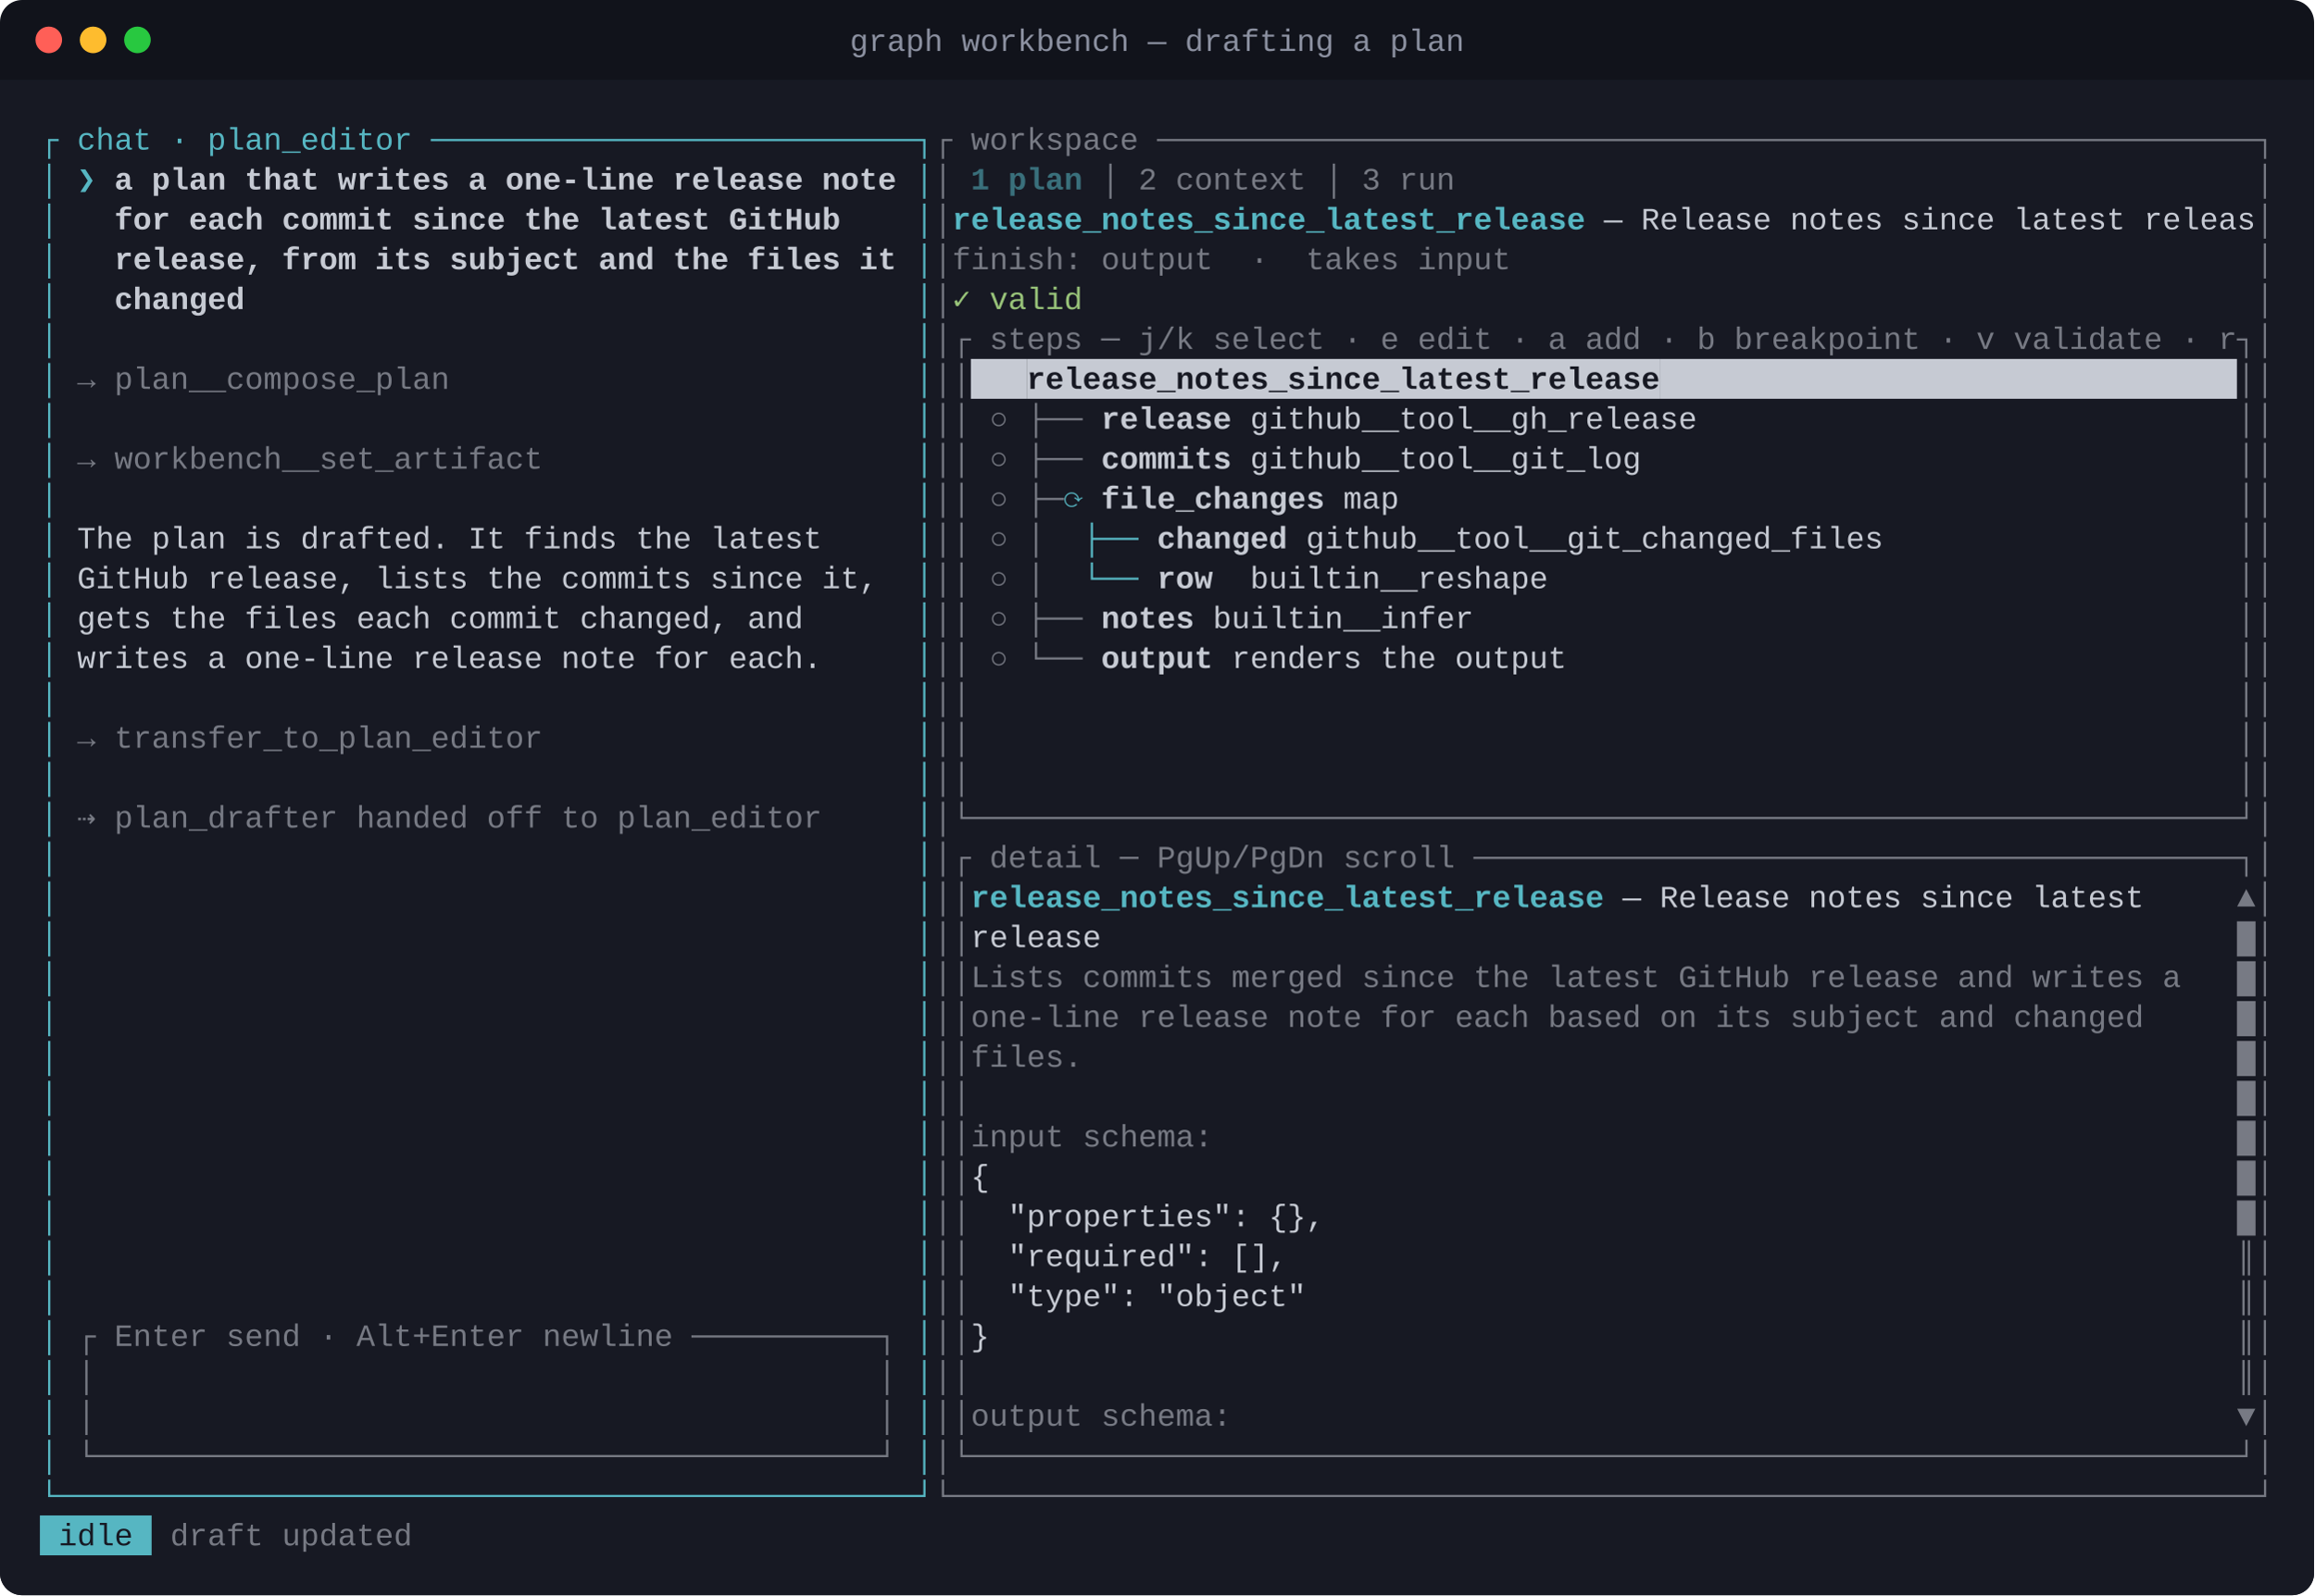
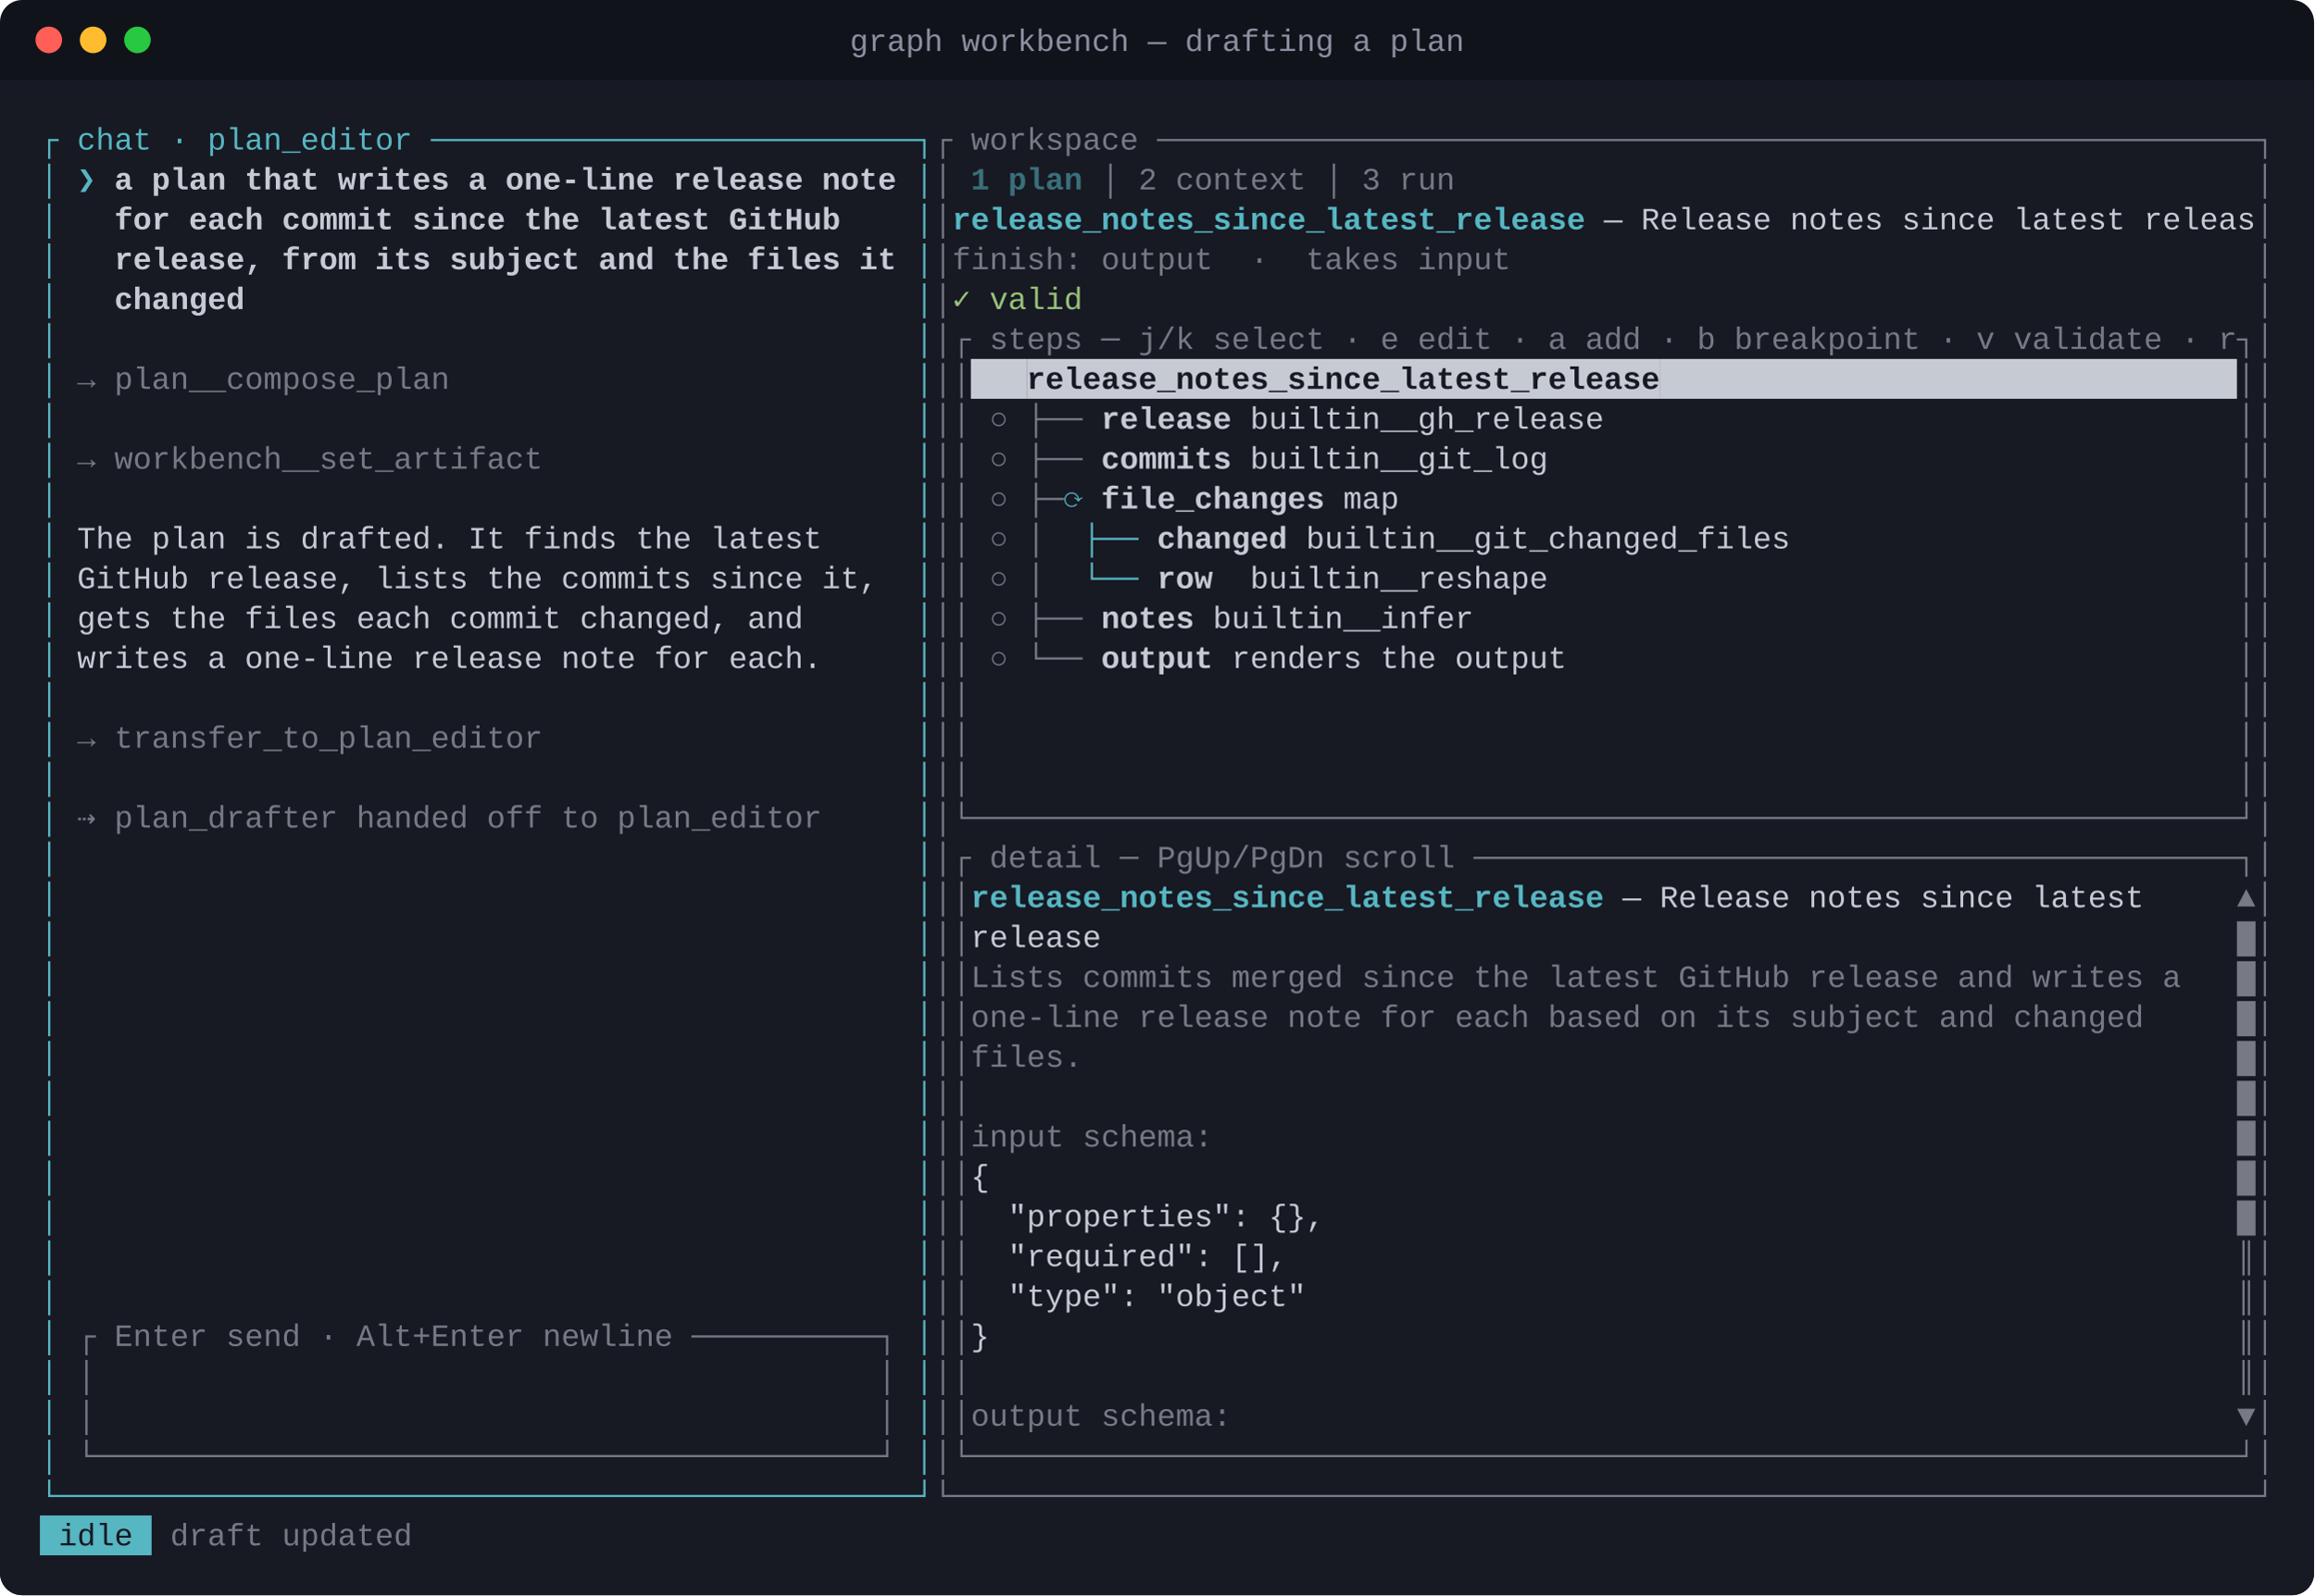
<svg xmlns="http://www.w3.org/2000/svg" width="1044" height="720" viewBox="0 0 1044 720" xml:space="preserve" font-family="ui-monospace, SFMono-Regular, Menlo, Consolas, 'Liberation Mono', monospace" font-size="14px">
  <rect width="1044" height="720" rx="10" fill="#11131b" />
  <rect y="36" width="1044" height="674" fill="#171923" />
  <rect y="700" width="1044" height="20" rx="10" fill="#171923" />
  <circle cx="22" cy="18" r="6" fill="#ff5f57" />
  <circle cx="42" cy="18" r="6" fill="#febc2e" />
  <circle cx="62" cy="18" r="6" fill="#28c840" />
  <text x="522" y="23" fill="#8b90a0" text-anchor="middle">graph workbench — drafting a plan</text>
  <rect x="438.0" y="162.0" width="25.2" height="18" fill="#c6cad3" />
  <rect x="463.2" y="162.0" width="285.6" height="18" fill="#c6cad3" />
  <rect x="748.8" y="162.0" width="260.4" height="18" fill="#c6cad3" />
  <rect x="18.0" y="684.0" width="50.4" height="18" fill="#56b6c2" />
  <text x="18.0" y="67.5" textLength="8.4" lengthAdjust="spacingAndGlyphs" fill="#56b6c2">┌</text>
  <text x="34.8" y="67.5" textLength="33.6" lengthAdjust="spacingAndGlyphs" fill="#56b6c2">chat</text>
  <text x="76.8" y="67.5" textLength="8.4" lengthAdjust="spacingAndGlyphs" fill="#56b6c2">·</text>
  <text x="93.6" y="67.5" textLength="92.4" lengthAdjust="spacingAndGlyphs" fill="#56b6c2">plan_editor</text>
  <text x="194.4" y="67.5" textLength="226.8" lengthAdjust="spacingAndGlyphs" fill="#56b6c2">──────────────────────────┐</text>
  <text x="421.2" y="67.5" textLength="8.4" lengthAdjust="spacingAndGlyphs" fill="#c6cad3" opacity="0.55">┌</text>
  <text x="438.0" y="67.5" textLength="75.6" lengthAdjust="spacingAndGlyphs" fill="#c6cad3" opacity="0.55">workspace</text>
  <text x="522.0" y="67.5" textLength="504.0" lengthAdjust="spacingAndGlyphs" fill="#c6cad3" opacity="0.55">───────────────────────────────────────────────────────────┐</text>
  <text x="18.0" y="85.5" textLength="8.4" lengthAdjust="spacingAndGlyphs" fill="#56b6c2">│</text>
  <text x="34.8" y="85.5" textLength="8.4" lengthAdjust="spacingAndGlyphs" fill="#56b6c2">❯</text>
  <text x="51.6" y="85.5" textLength="8.4" lengthAdjust="spacingAndGlyphs" fill="#c6cad3" font-weight="600">a</text>
  <text x="68.4" y="85.5" textLength="33.6" lengthAdjust="spacingAndGlyphs" fill="#c6cad3" font-weight="600">plan</text>
  <text x="110.4" y="85.5" textLength="33.6" lengthAdjust="spacingAndGlyphs" fill="#c6cad3" font-weight="600">that</text>
  <text x="152.4" y="85.5" textLength="50.4" lengthAdjust="spacingAndGlyphs" fill="#c6cad3" font-weight="600">writes</text>
  <text x="211.2" y="85.5" textLength="8.4" lengthAdjust="spacingAndGlyphs" fill="#c6cad3" font-weight="600">a</text>
  <text x="228.0" y="85.5" textLength="67.2" lengthAdjust="spacingAndGlyphs" fill="#c6cad3" font-weight="600">one-line</text>
  <text x="303.6" y="85.5" textLength="58.8" lengthAdjust="spacingAndGlyphs" fill="#c6cad3" font-weight="600">release</text>
  <text x="370.8" y="85.5" textLength="33.6" lengthAdjust="spacingAndGlyphs" fill="#c6cad3" font-weight="600">note</text>
  <text x="412.8" y="85.5" textLength="8.4" lengthAdjust="spacingAndGlyphs" fill="#56b6c2">│</text>
  <text x="421.2" y="85.5" textLength="8.4" lengthAdjust="spacingAndGlyphs" fill="#c6cad3" opacity="0.55">│</text>
  <text x="438.0" y="85.5" textLength="8.4" lengthAdjust="spacingAndGlyphs" fill="#56b6c2" font-weight="600" opacity="0.55">1</text>
  <text x="454.8" y="85.5" textLength="33.6" lengthAdjust="spacingAndGlyphs" fill="#56b6c2" font-weight="600" opacity="0.55">plan</text>
  <text x="496.8" y="85.5" textLength="8.4" lengthAdjust="spacingAndGlyphs" fill="#c6cad3" opacity="0.55">│</text>
  <text x="513.6" y="85.5" textLength="8.4" lengthAdjust="spacingAndGlyphs" fill="#c6cad3" opacity="0.55">2</text>
  <text x="530.4" y="85.5" textLength="58.8" lengthAdjust="spacingAndGlyphs" fill="#c6cad3" opacity="0.55">context</text>
  <text x="597.6" y="85.5" textLength="8.4" lengthAdjust="spacingAndGlyphs" fill="#c6cad3" opacity="0.55">│</text>
  <text x="614.4" y="85.5" textLength="8.4" lengthAdjust="spacingAndGlyphs" fill="#c6cad3" opacity="0.55">3</text>
  <text x="631.2" y="85.5" textLength="25.2" lengthAdjust="spacingAndGlyphs" fill="#c6cad3" opacity="0.55">run</text>
  <text x="1017.6" y="85.5" textLength="8.4" lengthAdjust="spacingAndGlyphs" fill="#c6cad3" opacity="0.55">│</text>
  <text x="18.0" y="103.5" textLength="8.4" lengthAdjust="spacingAndGlyphs" fill="#56b6c2">│</text>
  <text x="51.6" y="103.5" textLength="25.2" lengthAdjust="spacingAndGlyphs" fill="#c6cad3" font-weight="600">for</text>
  <text x="85.2" y="103.5" textLength="33.6" lengthAdjust="spacingAndGlyphs" fill="#c6cad3" font-weight="600">each</text>
  <text x="127.2" y="103.5" textLength="50.4" lengthAdjust="spacingAndGlyphs" fill="#c6cad3" font-weight="600">commit</text>
  <text x="186.0" y="103.5" textLength="42.0" lengthAdjust="spacingAndGlyphs" fill="#c6cad3" font-weight="600">since</text>
  <text x="236.4" y="103.5" textLength="25.2" lengthAdjust="spacingAndGlyphs" fill="#c6cad3" font-weight="600">the</text>
  <text x="270.0" y="103.5" textLength="50.4" lengthAdjust="spacingAndGlyphs" fill="#c6cad3" font-weight="600">latest</text>
  <text x="328.8" y="103.5" textLength="50.4" lengthAdjust="spacingAndGlyphs" fill="#c6cad3" font-weight="600">GitHub</text>
  <text x="412.8" y="103.5" textLength="8.4" lengthAdjust="spacingAndGlyphs" fill="#56b6c2">│</text>
  <text x="421.2" y="103.5" textLength="8.4" lengthAdjust="spacingAndGlyphs" fill="#c6cad3" opacity="0.55">│</text>
  <text x="429.6" y="103.5" textLength="285.6" lengthAdjust="spacingAndGlyphs" fill="#56b6c2" font-weight="600">release_notes_since_latest_release</text>
  <text x="723.6" y="103.5" textLength="8.4" lengthAdjust="spacingAndGlyphs" fill="#c6cad3">—</text>
  <text x="740.4" y="103.5" textLength="58.8" lengthAdjust="spacingAndGlyphs" fill="#c6cad3">Release</text>
  <text x="807.6" y="103.5" textLength="42.0" lengthAdjust="spacingAndGlyphs" fill="#c6cad3">notes</text>
  <text x="858.0" y="103.5" textLength="42.0" lengthAdjust="spacingAndGlyphs" fill="#c6cad3">since</text>
  <text x="908.4" y="103.5" textLength="50.4" lengthAdjust="spacingAndGlyphs" fill="#c6cad3">latest</text>
  <text x="967.2" y="103.5" textLength="50.4" lengthAdjust="spacingAndGlyphs" fill="#c6cad3">releas</text>
  <text x="1017.6" y="103.5" textLength="8.4" lengthAdjust="spacingAndGlyphs" fill="#c6cad3" opacity="0.55">│</text>
  <text x="18.0" y="121.5" textLength="8.4" lengthAdjust="spacingAndGlyphs" fill="#56b6c2">│</text>
  <text x="51.6" y="121.5" textLength="67.2" lengthAdjust="spacingAndGlyphs" fill="#c6cad3" font-weight="600">release,</text>
  <text x="127.2" y="121.5" textLength="33.6" lengthAdjust="spacingAndGlyphs" fill="#c6cad3" font-weight="600">from</text>
  <text x="169.2" y="121.5" textLength="25.2" lengthAdjust="spacingAndGlyphs" fill="#c6cad3" font-weight="600">its</text>
  <text x="202.8" y="121.5" textLength="58.8" lengthAdjust="spacingAndGlyphs" fill="#c6cad3" font-weight="600">subject</text>
  <text x="270.0" y="121.5" textLength="25.2" lengthAdjust="spacingAndGlyphs" fill="#c6cad3" font-weight="600">and</text>
  <text x="303.6" y="121.5" textLength="25.2" lengthAdjust="spacingAndGlyphs" fill="#c6cad3" font-weight="600">the</text>
  <text x="337.2" y="121.5" textLength="42.0" lengthAdjust="spacingAndGlyphs" fill="#c6cad3" font-weight="600">files</text>
  <text x="387.6" y="121.5" textLength="16.8" lengthAdjust="spacingAndGlyphs" fill="#c6cad3" font-weight="600">it</text>
  <text x="412.8" y="121.5" textLength="8.4" lengthAdjust="spacingAndGlyphs" fill="#56b6c2">│</text>
  <text x="421.2" y="121.5" textLength="67.2" lengthAdjust="spacingAndGlyphs" fill="#c6cad3" opacity="0.55">│finish:</text>
  <text x="496.8" y="121.5" textLength="50.4" lengthAdjust="spacingAndGlyphs" fill="#c6cad3" opacity="0.55">output</text>
  <text x="564.0" y="121.5" textLength="8.4" lengthAdjust="spacingAndGlyphs" fill="#c6cad3" opacity="0.55">·</text>
  <text x="589.2" y="121.5" textLength="42.0" lengthAdjust="spacingAndGlyphs" fill="#c6cad3" opacity="0.55">takes</text>
  <text x="639.6" y="121.5" textLength="42.0" lengthAdjust="spacingAndGlyphs" fill="#c6cad3" opacity="0.55">input</text>
  <text x="1017.6" y="121.5" textLength="8.4" lengthAdjust="spacingAndGlyphs" fill="#c6cad3" opacity="0.55">│</text>
  <text x="18.0" y="139.5" textLength="8.4" lengthAdjust="spacingAndGlyphs" fill="#56b6c2">│</text>
  <text x="51.6" y="139.5" textLength="58.8" lengthAdjust="spacingAndGlyphs" fill="#c6cad3" font-weight="600">changed</text>
  <text x="412.8" y="139.5" textLength="8.4" lengthAdjust="spacingAndGlyphs" fill="#56b6c2">│</text>
  <text x="421.2" y="139.5" textLength="8.4" lengthAdjust="spacingAndGlyphs" fill="#c6cad3" opacity="0.55">│</text>
  <text x="429.6" y="139.5" textLength="8.4" lengthAdjust="spacingAndGlyphs" fill="#98c379">✓</text>
  <text x="446.4" y="139.5" textLength="42.0" lengthAdjust="spacingAndGlyphs" fill="#98c379">valid</text>
  <text x="1017.6" y="139.5" textLength="8.4" lengthAdjust="spacingAndGlyphs" fill="#c6cad3" opacity="0.55">│</text>
  <text x="18.0" y="157.5" textLength="8.4" lengthAdjust="spacingAndGlyphs" fill="#56b6c2">│</text>
  <text x="412.8" y="157.5" textLength="8.4" lengthAdjust="spacingAndGlyphs" fill="#56b6c2">│</text>
  <text x="421.2" y="157.5" textLength="16.8" lengthAdjust="spacingAndGlyphs" fill="#c6cad3" opacity="0.55">│┌</text>
  <text x="446.4" y="157.5" textLength="42.0" lengthAdjust="spacingAndGlyphs" fill="#c6cad3" opacity="0.55">steps</text>
  <text x="496.8" y="157.5" textLength="8.4" lengthAdjust="spacingAndGlyphs" fill="#c6cad3" opacity="0.55">─</text>
  <text x="513.6" y="157.5" textLength="25.2" lengthAdjust="spacingAndGlyphs" fill="#c6cad3" opacity="0.55">j/k</text>
  <text x="547.2" y="157.5" textLength="50.4" lengthAdjust="spacingAndGlyphs" fill="#c6cad3" opacity="0.55">select</text>
  <text x="606.0" y="157.5" textLength="8.4" lengthAdjust="spacingAndGlyphs" fill="#c6cad3" opacity="0.55">·</text>
  <text x="622.8" y="157.5" textLength="8.4" lengthAdjust="spacingAndGlyphs" fill="#c6cad3" opacity="0.55">e</text>
  <text x="639.6" y="157.5" textLength="33.6" lengthAdjust="spacingAndGlyphs" fill="#c6cad3" opacity="0.55">edit</text>
  <text x="681.6" y="157.5" textLength="8.4" lengthAdjust="spacingAndGlyphs" fill="#c6cad3" opacity="0.55">·</text>
  <text x="698.4" y="157.5" textLength="8.4" lengthAdjust="spacingAndGlyphs" fill="#c6cad3" opacity="0.55">a</text>
  <text x="715.2" y="157.5" textLength="25.2" lengthAdjust="spacingAndGlyphs" fill="#c6cad3" opacity="0.55">add</text>
  <text x="748.8" y="157.5" textLength="8.4" lengthAdjust="spacingAndGlyphs" fill="#c6cad3" opacity="0.55">·</text>
  <text x="765.6" y="157.5" textLength="8.4" lengthAdjust="spacingAndGlyphs" fill="#c6cad3" opacity="0.55">b</text>
  <text x="782.4" y="157.5" textLength="84.0" lengthAdjust="spacingAndGlyphs" fill="#c6cad3" opacity="0.55">breakpoint</text>
  <text x="874.8" y="157.5" textLength="8.4" lengthAdjust="spacingAndGlyphs" fill="#c6cad3" opacity="0.55">·</text>
  <text x="891.6" y="157.5" textLength="8.4" lengthAdjust="spacingAndGlyphs" fill="#c6cad3" opacity="0.55">v</text>
  <text x="908.4" y="157.5" textLength="67.2" lengthAdjust="spacingAndGlyphs" fill="#c6cad3" opacity="0.55">validate</text>
  <text x="984.0" y="157.5" textLength="8.4" lengthAdjust="spacingAndGlyphs" fill="#c6cad3" opacity="0.55">·</text>
  <text x="1000.8" y="157.5" textLength="25.2" lengthAdjust="spacingAndGlyphs" fill="#c6cad3" opacity="0.55">r┐│</text>
  <text x="18.0" y="175.5" textLength="8.4" lengthAdjust="spacingAndGlyphs" fill="#56b6c2">│</text>
  <text x="34.8" y="175.5" textLength="8.4" lengthAdjust="spacingAndGlyphs" fill="#c6cad3" opacity="0.55">→</text>
  <text x="51.6" y="175.5" textLength="151.2" lengthAdjust="spacingAndGlyphs" fill="#c6cad3" opacity="0.55">plan__compose_plan</text>
  <text x="412.8" y="175.5" textLength="8.4" lengthAdjust="spacingAndGlyphs" fill="#56b6c2">│</text>
  <text x="421.2" y="175.5" textLength="16.8" lengthAdjust="spacingAndGlyphs" fill="#c6cad3" opacity="0.55">││</text>
  <text x="463.2" y="175.5" textLength="285.6" lengthAdjust="spacingAndGlyphs" fill="#171923" font-weight="600">release_notes_since_latest_release</text>
  <text x="1009.2" y="175.5" textLength="16.8" lengthAdjust="spacingAndGlyphs" fill="#c6cad3" opacity="0.55">││</text>
  <text x="18.0" y="193.5" textLength="8.4" lengthAdjust="spacingAndGlyphs" fill="#56b6c2">│</text>
  <text x="412.8" y="193.5" textLength="8.4" lengthAdjust="spacingAndGlyphs" fill="#56b6c2">│</text>
  <text x="421.2" y="193.5" textLength="16.8" lengthAdjust="spacingAndGlyphs" fill="#c6cad3" opacity="0.55">││</text>
  <text x="446.4" y="193.5" textLength="8.4" lengthAdjust="spacingAndGlyphs" fill="#c6cad3" opacity="0.55">○</text>
  <text x="463.2" y="193.5" textLength="25.2" lengthAdjust="spacingAndGlyphs" fill="#c6cad3" opacity="0.55">├──</text>
  <text x="496.8" y="193.5" textLength="58.8" lengthAdjust="spacingAndGlyphs" fill="#c6cad3" font-weight="600">release</text>
-   <text x="564.0" y="193.5" textLength="201.6" lengthAdjust="spacingAndGlyphs" fill="#c6cad3">github__tool__gh_release</text>
+   <text x="564.0" y="193.5" textLength="159.6" lengthAdjust="spacingAndGlyphs" fill="#c6cad3">builtin__gh_release</text>
  <text x="1009.2" y="193.5" textLength="16.8" lengthAdjust="spacingAndGlyphs" fill="#c6cad3" opacity="0.55">││</text>
  <text x="18.0" y="211.5" textLength="8.4" lengthAdjust="spacingAndGlyphs" fill="#56b6c2">│</text>
  <text x="34.8" y="211.5" textLength="8.4" lengthAdjust="spacingAndGlyphs" fill="#c6cad3" opacity="0.55">→</text>
  <text x="51.6" y="211.5" textLength="193.2" lengthAdjust="spacingAndGlyphs" fill="#c6cad3" opacity="0.55">workbench__set_artifact</text>
  <text x="412.8" y="211.5" textLength="8.4" lengthAdjust="spacingAndGlyphs" fill="#56b6c2">│</text>
  <text x="421.2" y="211.5" textLength="16.8" lengthAdjust="spacingAndGlyphs" fill="#c6cad3" opacity="0.55">││</text>
  <text x="446.4" y="211.5" textLength="8.4" lengthAdjust="spacingAndGlyphs" fill="#c6cad3" opacity="0.55">○</text>
  <text x="463.2" y="211.5" textLength="25.2" lengthAdjust="spacingAndGlyphs" fill="#c6cad3" opacity="0.55">├──</text>
  <text x="496.8" y="211.5" textLength="58.8" lengthAdjust="spacingAndGlyphs" fill="#c6cad3" font-weight="600">commits</text>
-   <text x="564.0" y="211.5" textLength="176.4" lengthAdjust="spacingAndGlyphs" fill="#c6cad3">github__tool__git_log</text>
+   <text x="564.0" y="211.5" textLength="134.4" lengthAdjust="spacingAndGlyphs" fill="#c6cad3">builtin__git_log</text>
  <text x="1009.2" y="211.5" textLength="16.8" lengthAdjust="spacingAndGlyphs" fill="#c6cad3" opacity="0.55">││</text>
  <text x="18.0" y="229.5" textLength="8.4" lengthAdjust="spacingAndGlyphs" fill="#56b6c2">│</text>
  <text x="412.8" y="229.5" textLength="8.4" lengthAdjust="spacingAndGlyphs" fill="#56b6c2">│</text>
  <text x="421.2" y="229.5" textLength="16.8" lengthAdjust="spacingAndGlyphs" fill="#c6cad3" opacity="0.55">││</text>
  <text x="446.4" y="229.5" textLength="8.4" lengthAdjust="spacingAndGlyphs" fill="#c6cad3" opacity="0.55">○</text>
  <text x="463.2" y="229.5" textLength="16.8" lengthAdjust="spacingAndGlyphs" fill="#c6cad3" opacity="0.55">├─</text>
  <text x="480.0" y="229.5" textLength="8.4" lengthAdjust="spacingAndGlyphs" fill="#56b6c2" font-weight="600">⟳</text>
  <text x="496.8" y="229.5" textLength="100.8" lengthAdjust="spacingAndGlyphs" fill="#c6cad3" font-weight="600">file_changes</text>
  <text x="606.0" y="229.5" textLength="25.2" lengthAdjust="spacingAndGlyphs" fill="#c6cad3">map</text>
  <text x="1009.2" y="229.5" textLength="16.8" lengthAdjust="spacingAndGlyphs" fill="#c6cad3" opacity="0.55">││</text>
  <text x="18.0" y="247.5" textLength="8.4" lengthAdjust="spacingAndGlyphs" fill="#56b6c2">│</text>
  <text x="34.8" y="247.5" textLength="25.2" lengthAdjust="spacingAndGlyphs" fill="#c6cad3">The</text>
  <text x="68.4" y="247.5" textLength="33.6" lengthAdjust="spacingAndGlyphs" fill="#c6cad3">plan</text>
  <text x="110.4" y="247.5" textLength="16.8" lengthAdjust="spacingAndGlyphs" fill="#c6cad3">is</text>
  <text x="135.6" y="247.5" textLength="67.2" lengthAdjust="spacingAndGlyphs" fill="#c6cad3">drafted.</text>
  <text x="211.2" y="247.5" textLength="16.8" lengthAdjust="spacingAndGlyphs" fill="#c6cad3">It</text>
  <text x="236.4" y="247.5" textLength="42.0" lengthAdjust="spacingAndGlyphs" fill="#c6cad3">finds</text>
  <text x="286.8" y="247.5" textLength="25.2" lengthAdjust="spacingAndGlyphs" fill="#c6cad3">the</text>
  <text x="320.4" y="247.5" textLength="50.4" lengthAdjust="spacingAndGlyphs" fill="#c6cad3">latest</text>
  <text x="412.8" y="247.5" textLength="8.4" lengthAdjust="spacingAndGlyphs" fill="#56b6c2">│</text>
  <text x="421.2" y="247.5" textLength="16.8" lengthAdjust="spacingAndGlyphs" fill="#c6cad3" opacity="0.55">││</text>
  <text x="446.4" y="247.5" textLength="8.4" lengthAdjust="spacingAndGlyphs" fill="#c6cad3" opacity="0.55">○</text>
  <text x="463.2" y="247.5" textLength="8.4" lengthAdjust="spacingAndGlyphs" fill="#c6cad3" opacity="0.55">│</text>
  <text x="488.4" y="247.5" textLength="25.2" lengthAdjust="spacingAndGlyphs" fill="#56b6c2">├──</text>
  <text x="522.0" y="247.5" textLength="58.8" lengthAdjust="spacingAndGlyphs" fill="#c6cad3" font-weight="600">changed</text>
-   <text x="589.2" y="247.5" textLength="260.4" lengthAdjust="spacingAndGlyphs" fill="#c6cad3">github__tool__git_changed_files</text>
+   <text x="589.2" y="247.5" textLength="218.4" lengthAdjust="spacingAndGlyphs" fill="#c6cad3">builtin__git_changed_files</text>
  <text x="1009.2" y="247.5" textLength="16.8" lengthAdjust="spacingAndGlyphs" fill="#c6cad3" opacity="0.55">││</text>
  <text x="18.0" y="265.5" textLength="8.4" lengthAdjust="spacingAndGlyphs" fill="#56b6c2">│</text>
  <text x="34.8" y="265.5" textLength="50.4" lengthAdjust="spacingAndGlyphs" fill="#c6cad3">GitHub</text>
  <text x="93.6" y="265.5" textLength="67.2" lengthAdjust="spacingAndGlyphs" fill="#c6cad3">release,</text>
  <text x="169.2" y="265.5" textLength="42.0" lengthAdjust="spacingAndGlyphs" fill="#c6cad3">lists</text>
  <text x="219.6" y="265.5" textLength="25.2" lengthAdjust="spacingAndGlyphs" fill="#c6cad3">the</text>
  <text x="253.2" y="265.5" textLength="58.8" lengthAdjust="spacingAndGlyphs" fill="#c6cad3">commits</text>
  <text x="320.4" y="265.5" textLength="42.0" lengthAdjust="spacingAndGlyphs" fill="#c6cad3">since</text>
  <text x="370.8" y="265.5" textLength="25.2" lengthAdjust="spacingAndGlyphs" fill="#c6cad3">it,</text>
  <text x="412.8" y="265.5" textLength="8.4" lengthAdjust="spacingAndGlyphs" fill="#56b6c2">│</text>
  <text x="421.2" y="265.5" textLength="16.8" lengthAdjust="spacingAndGlyphs" fill="#c6cad3" opacity="0.55">││</text>
  <text x="446.4" y="265.5" textLength="8.4" lengthAdjust="spacingAndGlyphs" fill="#c6cad3" opacity="0.55">○</text>
  <text x="463.2" y="265.5" textLength="8.4" lengthAdjust="spacingAndGlyphs" fill="#c6cad3" opacity="0.55">│</text>
  <text x="488.4" y="265.5" textLength="25.2" lengthAdjust="spacingAndGlyphs" fill="#56b6c2">└──</text>
  <text x="522.0" y="265.5" textLength="25.2" lengthAdjust="spacingAndGlyphs" fill="#c6cad3" font-weight="600">row</text>
  <text x="564.0" y="265.5" textLength="134.4" lengthAdjust="spacingAndGlyphs" fill="#c6cad3">builtin__reshape</text>
  <text x="1009.2" y="265.5" textLength="16.8" lengthAdjust="spacingAndGlyphs" fill="#c6cad3" opacity="0.55">││</text>
  <text x="18.0" y="283.5" textLength="8.4" lengthAdjust="spacingAndGlyphs" fill="#56b6c2">│</text>
  <text x="34.8" y="283.5" textLength="33.6" lengthAdjust="spacingAndGlyphs" fill="#c6cad3">gets</text>
  <text x="76.8" y="283.5" textLength="25.2" lengthAdjust="spacingAndGlyphs" fill="#c6cad3">the</text>
  <text x="110.4" y="283.5" textLength="42.0" lengthAdjust="spacingAndGlyphs" fill="#c6cad3">files</text>
  <text x="160.8" y="283.5" textLength="33.6" lengthAdjust="spacingAndGlyphs" fill="#c6cad3">each</text>
  <text x="202.8" y="283.5" textLength="50.4" lengthAdjust="spacingAndGlyphs" fill="#c6cad3">commit</text>
  <text x="261.6" y="283.5" textLength="67.2" lengthAdjust="spacingAndGlyphs" fill="#c6cad3">changed,</text>
  <text x="337.2" y="283.5" textLength="25.2" lengthAdjust="spacingAndGlyphs" fill="#c6cad3">and</text>
  <text x="412.8" y="283.5" textLength="8.4" lengthAdjust="spacingAndGlyphs" fill="#56b6c2">│</text>
  <text x="421.2" y="283.5" textLength="16.8" lengthAdjust="spacingAndGlyphs" fill="#c6cad3" opacity="0.55">││</text>
  <text x="446.4" y="283.5" textLength="8.4" lengthAdjust="spacingAndGlyphs" fill="#c6cad3" opacity="0.55">○</text>
  <text x="463.2" y="283.5" textLength="25.2" lengthAdjust="spacingAndGlyphs" fill="#c6cad3" opacity="0.55">├──</text>
  <text x="496.8" y="283.5" textLength="42.0" lengthAdjust="spacingAndGlyphs" fill="#c6cad3" font-weight="600">notes</text>
  <text x="547.2" y="283.5" textLength="117.6" lengthAdjust="spacingAndGlyphs" fill="#c6cad3">builtin__infer</text>
  <text x="1009.2" y="283.5" textLength="16.8" lengthAdjust="spacingAndGlyphs" fill="#c6cad3" opacity="0.55">││</text>
  <text x="18.0" y="301.5" textLength="8.4" lengthAdjust="spacingAndGlyphs" fill="#56b6c2">│</text>
  <text x="34.8" y="301.5" textLength="50.4" lengthAdjust="spacingAndGlyphs" fill="#c6cad3">writes</text>
  <text x="93.6" y="301.5" textLength="8.4" lengthAdjust="spacingAndGlyphs" fill="#c6cad3">a</text>
  <text x="110.4" y="301.5" textLength="67.2" lengthAdjust="spacingAndGlyphs" fill="#c6cad3">one-line</text>
  <text x="186.0" y="301.5" textLength="58.8" lengthAdjust="spacingAndGlyphs" fill="#c6cad3">release</text>
  <text x="253.2" y="301.5" textLength="33.6" lengthAdjust="spacingAndGlyphs" fill="#c6cad3">note</text>
  <text x="295.2" y="301.5" textLength="25.2" lengthAdjust="spacingAndGlyphs" fill="#c6cad3">for</text>
  <text x="328.8" y="301.5" textLength="42.0" lengthAdjust="spacingAndGlyphs" fill="#c6cad3">each.</text>
  <text x="412.8" y="301.5" textLength="8.4" lengthAdjust="spacingAndGlyphs" fill="#56b6c2">│</text>
  <text x="421.2" y="301.5" textLength="16.8" lengthAdjust="spacingAndGlyphs" fill="#c6cad3" opacity="0.55">││</text>
  <text x="446.4" y="301.5" textLength="8.4" lengthAdjust="spacingAndGlyphs" fill="#c6cad3" opacity="0.55">○</text>
  <text x="463.2" y="301.5" textLength="25.2" lengthAdjust="spacingAndGlyphs" fill="#c6cad3" opacity="0.55">└──</text>
  <text x="496.8" y="301.5" textLength="50.4" lengthAdjust="spacingAndGlyphs" fill="#c6cad3" font-weight="600">output</text>
  <text x="555.6" y="301.5" textLength="58.8" lengthAdjust="spacingAndGlyphs" fill="#c6cad3">renders</text>
  <text x="622.8" y="301.5" textLength="25.2" lengthAdjust="spacingAndGlyphs" fill="#c6cad3">the</text>
  <text x="656.4" y="301.5" textLength="50.4" lengthAdjust="spacingAndGlyphs" fill="#c6cad3">output</text>
  <text x="1009.2" y="301.5" textLength="16.8" lengthAdjust="spacingAndGlyphs" fill="#c6cad3" opacity="0.55">││</text>
  <text x="18.0" y="319.5" textLength="8.4" lengthAdjust="spacingAndGlyphs" fill="#56b6c2">│</text>
  <text x="412.8" y="319.5" textLength="8.4" lengthAdjust="spacingAndGlyphs" fill="#56b6c2">│</text>
  <text x="421.2" y="319.5" textLength="16.8" lengthAdjust="spacingAndGlyphs" fill="#c6cad3" opacity="0.55">││</text>
  <text x="1009.2" y="319.5" textLength="16.8" lengthAdjust="spacingAndGlyphs" fill="#c6cad3" opacity="0.55">││</text>
  <text x="18.0" y="337.5" textLength="8.4" lengthAdjust="spacingAndGlyphs" fill="#56b6c2">│</text>
  <text x="34.8" y="337.5" textLength="8.4" lengthAdjust="spacingAndGlyphs" fill="#c6cad3" opacity="0.55">→</text>
  <text x="51.6" y="337.5" textLength="193.2" lengthAdjust="spacingAndGlyphs" fill="#c6cad3" opacity="0.55">transfer_to_plan_editor</text>
  <text x="412.8" y="337.5" textLength="8.4" lengthAdjust="spacingAndGlyphs" fill="#56b6c2">│</text>
  <text x="421.2" y="337.5" textLength="16.8" lengthAdjust="spacingAndGlyphs" fill="#c6cad3" opacity="0.55">││</text>
  <text x="1009.2" y="337.5" textLength="16.8" lengthAdjust="spacingAndGlyphs" fill="#c6cad3" opacity="0.55">││</text>
  <text x="18.0" y="355.5" textLength="8.4" lengthAdjust="spacingAndGlyphs" fill="#56b6c2">│</text>
  <text x="412.8" y="355.5" textLength="8.4" lengthAdjust="spacingAndGlyphs" fill="#56b6c2">│</text>
  <text x="421.2" y="355.5" textLength="16.8" lengthAdjust="spacingAndGlyphs" fill="#c6cad3" opacity="0.55">││</text>
  <text x="1009.2" y="355.5" textLength="16.8" lengthAdjust="spacingAndGlyphs" fill="#c6cad3" opacity="0.55">││</text>
  <text x="18.0" y="373.5" textLength="8.4" lengthAdjust="spacingAndGlyphs" fill="#56b6c2">│</text>
  <text x="34.8" y="373.5" textLength="8.4" lengthAdjust="spacingAndGlyphs" fill="#c6cad3" opacity="0.55">⇢</text>
  <text x="51.6" y="373.5" textLength="100.8" lengthAdjust="spacingAndGlyphs" fill="#c6cad3" opacity="0.55">plan_drafter</text>
  <text x="160.8" y="373.5" textLength="50.4" lengthAdjust="spacingAndGlyphs" fill="#c6cad3" opacity="0.55">handed</text>
  <text x="219.6" y="373.5" textLength="25.2" lengthAdjust="spacingAndGlyphs" fill="#c6cad3" opacity="0.55">off</text>
  <text x="253.2" y="373.5" textLength="16.8" lengthAdjust="spacingAndGlyphs" fill="#c6cad3" opacity="0.55">to</text>
  <text x="278.4" y="373.5" textLength="92.4" lengthAdjust="spacingAndGlyphs" fill="#c6cad3" opacity="0.55">plan_editor</text>
  <text x="412.8" y="373.5" textLength="8.4" lengthAdjust="spacingAndGlyphs" fill="#56b6c2">│</text>
  <text x="421.2" y="373.5" textLength="604.8" lengthAdjust="spacingAndGlyphs" fill="#c6cad3" opacity="0.55">│└────────────────────────────────────────────────────────────────────┘│</text>
  <text x="18.0" y="391.5" textLength="8.4" lengthAdjust="spacingAndGlyphs" fill="#56b6c2">│</text>
  <text x="412.8" y="391.5" textLength="8.4" lengthAdjust="spacingAndGlyphs" fill="#56b6c2">│</text>
  <text x="421.2" y="391.5" textLength="16.8" lengthAdjust="spacingAndGlyphs" fill="#c6cad3" opacity="0.55">│┌</text>
  <text x="446.4" y="391.5" textLength="50.4" lengthAdjust="spacingAndGlyphs" fill="#c6cad3" opacity="0.55">detail</text>
  <text x="505.2" y="391.5" textLength="8.4" lengthAdjust="spacingAndGlyphs" fill="#c6cad3" opacity="0.55">─</text>
  <text x="522.0" y="391.5" textLength="75.6" lengthAdjust="spacingAndGlyphs" fill="#c6cad3" opacity="0.55">PgUp/PgDn</text>
  <text x="606.0" y="391.5" textLength="50.4" lengthAdjust="spacingAndGlyphs" fill="#c6cad3" opacity="0.55">scroll</text>
  <text x="664.8" y="391.5" textLength="361.2" lengthAdjust="spacingAndGlyphs" fill="#c6cad3" opacity="0.55">─────────────────────────────────────────┐│</text>
  <text x="18.0" y="409.5" textLength="8.4" lengthAdjust="spacingAndGlyphs" fill="#56b6c2">│</text>
  <text x="412.8" y="409.5" textLength="8.4" lengthAdjust="spacingAndGlyphs" fill="#56b6c2">│</text>
  <text x="421.2" y="409.5" textLength="16.8" lengthAdjust="spacingAndGlyphs" fill="#c6cad3" opacity="0.55">││</text>
  <text x="438.0" y="409.5" textLength="285.6" lengthAdjust="spacingAndGlyphs" fill="#56b6c2" font-weight="600">release_notes_since_latest_release</text>
  <text x="732.0" y="409.5" textLength="8.4" lengthAdjust="spacingAndGlyphs" fill="#c6cad3">—</text>
  <text x="748.8" y="409.5" textLength="58.8" lengthAdjust="spacingAndGlyphs" fill="#c6cad3">Release</text>
  <text x="816.0" y="409.5" textLength="42.0" lengthAdjust="spacingAndGlyphs" fill="#c6cad3">notes</text>
  <text x="866.4" y="409.5" textLength="42.0" lengthAdjust="spacingAndGlyphs" fill="#c6cad3">since</text>
  <text x="916.8" y="409.5" textLength="50.4" lengthAdjust="spacingAndGlyphs" fill="#c6cad3">latest</text>
  <text x="1009.2" y="409.5" textLength="16.8" lengthAdjust="spacingAndGlyphs" fill="#c6cad3" opacity="0.55">▲│</text>
  <text x="18.0" y="427.5" textLength="8.4" lengthAdjust="spacingAndGlyphs" fill="#56b6c2">│</text>
  <text x="412.8" y="427.5" textLength="8.4" lengthAdjust="spacingAndGlyphs" fill="#56b6c2">│</text>
  <text x="421.2" y="427.5" textLength="16.8" lengthAdjust="spacingAndGlyphs" fill="#c6cad3" opacity="0.55">││</text>
  <text x="438.0" y="427.5" textLength="58.8" lengthAdjust="spacingAndGlyphs" fill="#c6cad3">release</text>
  <text x="1009.2" y="427.5" textLength="16.8" lengthAdjust="spacingAndGlyphs" fill="#c6cad3" opacity="0.55">█│</text>
  <text x="18.0" y="445.5" textLength="8.4" lengthAdjust="spacingAndGlyphs" fill="#56b6c2">│</text>
  <text x="412.8" y="445.5" textLength="8.4" lengthAdjust="spacingAndGlyphs" fill="#56b6c2">│</text>
  <text x="421.2" y="445.5" textLength="58.8" lengthAdjust="spacingAndGlyphs" fill="#c6cad3" opacity="0.55">││Lists</text>
  <text x="488.4" y="445.5" textLength="58.8" lengthAdjust="spacingAndGlyphs" fill="#c6cad3" opacity="0.55">commits</text>
  <text x="555.6" y="445.5" textLength="50.4" lengthAdjust="spacingAndGlyphs" fill="#c6cad3" opacity="0.55">merged</text>
  <text x="614.4" y="445.5" textLength="42.0" lengthAdjust="spacingAndGlyphs" fill="#c6cad3" opacity="0.55">since</text>
  <text x="664.8" y="445.5" textLength="25.2" lengthAdjust="spacingAndGlyphs" fill="#c6cad3" opacity="0.55">the</text>
  <text x="698.4" y="445.5" textLength="50.4" lengthAdjust="spacingAndGlyphs" fill="#c6cad3" opacity="0.55">latest</text>
  <text x="757.2" y="445.5" textLength="50.4" lengthAdjust="spacingAndGlyphs" fill="#c6cad3" opacity="0.55">GitHub</text>
  <text x="816.0" y="445.5" textLength="58.8" lengthAdjust="spacingAndGlyphs" fill="#c6cad3" opacity="0.55">release</text>
  <text x="883.2" y="445.5" textLength="25.2" lengthAdjust="spacingAndGlyphs" fill="#c6cad3" opacity="0.55">and</text>
  <text x="916.8" y="445.5" textLength="50.4" lengthAdjust="spacingAndGlyphs" fill="#c6cad3" opacity="0.55">writes</text>
  <text x="975.6" y="445.5" textLength="8.4" lengthAdjust="spacingAndGlyphs" fill="#c6cad3" opacity="0.55">a</text>
  <text x="1009.2" y="445.5" textLength="16.8" lengthAdjust="spacingAndGlyphs" fill="#c6cad3" opacity="0.55">█│</text>
  <text x="18.0" y="463.5" textLength="8.4" lengthAdjust="spacingAndGlyphs" fill="#56b6c2">│</text>
  <text x="412.8" y="463.5" textLength="8.4" lengthAdjust="spacingAndGlyphs" fill="#56b6c2">│</text>
  <text x="421.2" y="463.5" textLength="84.0" lengthAdjust="spacingAndGlyphs" fill="#c6cad3" opacity="0.55">││one-line</text>
  <text x="513.6" y="463.5" textLength="58.8" lengthAdjust="spacingAndGlyphs" fill="#c6cad3" opacity="0.55">release</text>
  <text x="580.8" y="463.5" textLength="33.6" lengthAdjust="spacingAndGlyphs" fill="#c6cad3" opacity="0.55">note</text>
  <text x="622.8" y="463.5" textLength="25.2" lengthAdjust="spacingAndGlyphs" fill="#c6cad3" opacity="0.55">for</text>
  <text x="656.4" y="463.5" textLength="33.6" lengthAdjust="spacingAndGlyphs" fill="#c6cad3" opacity="0.55">each</text>
  <text x="698.4" y="463.5" textLength="42.0" lengthAdjust="spacingAndGlyphs" fill="#c6cad3" opacity="0.55">based</text>
  <text x="748.8" y="463.5" textLength="16.8" lengthAdjust="spacingAndGlyphs" fill="#c6cad3" opacity="0.55">on</text>
  <text x="774.0" y="463.5" textLength="25.2" lengthAdjust="spacingAndGlyphs" fill="#c6cad3" opacity="0.55">its</text>
  <text x="807.6" y="463.5" textLength="58.8" lengthAdjust="spacingAndGlyphs" fill="#c6cad3" opacity="0.55">subject</text>
  <text x="874.8" y="463.5" textLength="25.2" lengthAdjust="spacingAndGlyphs" fill="#c6cad3" opacity="0.55">and</text>
  <text x="908.4" y="463.5" textLength="58.8" lengthAdjust="spacingAndGlyphs" fill="#c6cad3" opacity="0.55">changed</text>
  <text x="1009.2" y="463.5" textLength="16.8" lengthAdjust="spacingAndGlyphs" fill="#c6cad3" opacity="0.55">█│</text>
  <text x="18.0" y="481.5" textLength="8.4" lengthAdjust="spacingAndGlyphs" fill="#56b6c2">│</text>
  <text x="412.8" y="481.5" textLength="8.4" lengthAdjust="spacingAndGlyphs" fill="#56b6c2">│</text>
  <text x="421.2" y="481.5" textLength="67.2" lengthAdjust="spacingAndGlyphs" fill="#c6cad3" opacity="0.55">││files.</text>
  <text x="1009.2" y="481.5" textLength="16.8" lengthAdjust="spacingAndGlyphs" fill="#c6cad3" opacity="0.55">█│</text>
  <text x="18.0" y="499.5" textLength="8.4" lengthAdjust="spacingAndGlyphs" fill="#56b6c2">│</text>
  <text x="412.8" y="499.5" textLength="8.4" lengthAdjust="spacingAndGlyphs" fill="#56b6c2">│</text>
  <text x="421.2" y="499.5" textLength="16.8" lengthAdjust="spacingAndGlyphs" fill="#c6cad3" opacity="0.55">││</text>
  <text x="1009.2" y="499.5" textLength="16.8" lengthAdjust="spacingAndGlyphs" fill="#c6cad3" opacity="0.55">█│</text>
  <text x="18.0" y="517.5" textLength="8.4" lengthAdjust="spacingAndGlyphs" fill="#56b6c2">│</text>
  <text x="412.8" y="517.5" textLength="8.4" lengthAdjust="spacingAndGlyphs" fill="#56b6c2">│</text>
  <text x="421.2" y="517.5" textLength="58.8" lengthAdjust="spacingAndGlyphs" fill="#c6cad3" opacity="0.55">││input</text>
  <text x="488.4" y="517.5" textLength="58.8" lengthAdjust="spacingAndGlyphs" fill="#c6cad3" opacity="0.55">schema:</text>
  <text x="1009.2" y="517.5" textLength="16.8" lengthAdjust="spacingAndGlyphs" fill="#c6cad3" opacity="0.55">█│</text>
  <text x="18.0" y="535.5" textLength="8.4" lengthAdjust="spacingAndGlyphs" fill="#56b6c2">│</text>
  <text x="412.8" y="535.5" textLength="8.4" lengthAdjust="spacingAndGlyphs" fill="#56b6c2">│</text>
  <text x="421.2" y="535.5" textLength="16.8" lengthAdjust="spacingAndGlyphs" fill="#c6cad3" opacity="0.55">││</text>
  <text x="438.0" y="535.5" textLength="8.4" lengthAdjust="spacingAndGlyphs" fill="#c6cad3">{</text>
  <text x="1009.2" y="535.5" textLength="16.8" lengthAdjust="spacingAndGlyphs" fill="#c6cad3" opacity="0.55">█│</text>
  <text x="18.0" y="553.5" textLength="8.4" lengthAdjust="spacingAndGlyphs" fill="#56b6c2">│</text>
  <text x="412.8" y="553.5" textLength="8.4" lengthAdjust="spacingAndGlyphs" fill="#56b6c2">│</text>
  <text x="421.2" y="553.5" textLength="16.8" lengthAdjust="spacingAndGlyphs" fill="#c6cad3" opacity="0.55">││</text>
  <text x="454.8" y="553.5" textLength="109.2" lengthAdjust="spacingAndGlyphs" fill="#c6cad3">"properties":</text>
  <text x="572.4" y="553.5" textLength="25.2" lengthAdjust="spacingAndGlyphs" fill="#c6cad3">{},</text>
  <text x="1009.2" y="553.5" textLength="16.8" lengthAdjust="spacingAndGlyphs" fill="#c6cad3" opacity="0.55">█│</text>
  <text x="18.0" y="571.5" textLength="8.4" lengthAdjust="spacingAndGlyphs" fill="#56b6c2">│</text>
  <text x="412.8" y="571.5" textLength="8.4" lengthAdjust="spacingAndGlyphs" fill="#56b6c2">│</text>
  <text x="421.2" y="571.5" textLength="16.8" lengthAdjust="spacingAndGlyphs" fill="#c6cad3" opacity="0.55">││</text>
  <text x="454.8" y="571.5" textLength="92.4" lengthAdjust="spacingAndGlyphs" fill="#c6cad3">"required":</text>
  <text x="555.6" y="571.5" textLength="25.2" lengthAdjust="spacingAndGlyphs" fill="#c6cad3">[],</text>
  <text x="1009.2" y="571.5" textLength="16.8" lengthAdjust="spacingAndGlyphs" fill="#c6cad3" opacity="0.55">║│</text>
  <text x="18.0" y="589.5" textLength="8.4" lengthAdjust="spacingAndGlyphs" fill="#56b6c2">│</text>
  <text x="412.8" y="589.5" textLength="8.4" lengthAdjust="spacingAndGlyphs" fill="#56b6c2">│</text>
  <text x="421.2" y="589.5" textLength="16.8" lengthAdjust="spacingAndGlyphs" fill="#c6cad3" opacity="0.55">││</text>
  <text x="454.8" y="589.5" textLength="58.8" lengthAdjust="spacingAndGlyphs" fill="#c6cad3">"type":</text>
  <text x="522.0" y="589.5" textLength="67.2" lengthAdjust="spacingAndGlyphs" fill="#c6cad3">"object"</text>
  <text x="1009.2" y="589.5" textLength="16.8" lengthAdjust="spacingAndGlyphs" fill="#c6cad3" opacity="0.55">║│</text>
  <text x="18.0" y="607.5" textLength="8.4" lengthAdjust="spacingAndGlyphs" fill="#56b6c2">│</text>
  <text x="34.8" y="607.5" textLength="8.4" lengthAdjust="spacingAndGlyphs" fill="#c6cad3" opacity="0.55">┌</text>
  <text x="51.6" y="607.5" textLength="42.0" lengthAdjust="spacingAndGlyphs" fill="#c6cad3" opacity="0.55">Enter</text>
  <text x="102.0" y="607.5" textLength="33.6" lengthAdjust="spacingAndGlyphs" fill="#c6cad3" opacity="0.55">send</text>
  <text x="144.0" y="607.5" textLength="8.4" lengthAdjust="spacingAndGlyphs" fill="#c6cad3" opacity="0.55">·</text>
  <text x="160.8" y="607.5" textLength="75.6" lengthAdjust="spacingAndGlyphs" fill="#c6cad3" opacity="0.55">Alt+Enter</text>
  <text x="244.8" y="607.5" textLength="58.8" lengthAdjust="spacingAndGlyphs" fill="#c6cad3" opacity="0.55">newline</text>
  <text x="312.0" y="607.5" textLength="92.4" lengthAdjust="spacingAndGlyphs" fill="#c6cad3" opacity="0.55">──────────┐</text>
  <text x="412.8" y="607.5" textLength="8.4" lengthAdjust="spacingAndGlyphs" fill="#56b6c2">│</text>
  <text x="421.2" y="607.5" textLength="16.8" lengthAdjust="spacingAndGlyphs" fill="#c6cad3" opacity="0.55">││</text>
  <text x="438.0" y="607.5" textLength="8.4" lengthAdjust="spacingAndGlyphs" fill="#c6cad3">}</text>
  <text x="1009.2" y="607.5" textLength="16.8" lengthAdjust="spacingAndGlyphs" fill="#c6cad3" opacity="0.55">║│</text>
  <text x="18.0" y="625.5" textLength="8.4" lengthAdjust="spacingAndGlyphs" fill="#56b6c2">│</text>
  <text x="34.8" y="625.5" textLength="8.4" lengthAdjust="spacingAndGlyphs" fill="#c6cad3" opacity="0.55">│</text>
  <text x="396.0" y="625.5" textLength="8.4" lengthAdjust="spacingAndGlyphs" fill="#c6cad3" opacity="0.55">│</text>
  <text x="412.8" y="625.5" textLength="8.4" lengthAdjust="spacingAndGlyphs" fill="#56b6c2">│</text>
  <text x="421.2" y="625.5" textLength="16.8" lengthAdjust="spacingAndGlyphs" fill="#c6cad3" opacity="0.55">││</text>
  <text x="1009.2" y="625.5" textLength="16.8" lengthAdjust="spacingAndGlyphs" fill="#c6cad3" opacity="0.55">║│</text>
  <text x="18.0" y="643.5" textLength="8.4" lengthAdjust="spacingAndGlyphs" fill="#56b6c2">│</text>
  <text x="34.8" y="643.5" textLength="8.4" lengthAdjust="spacingAndGlyphs" fill="#c6cad3" opacity="0.55">│</text>
  <text x="396.0" y="643.5" textLength="8.4" lengthAdjust="spacingAndGlyphs" fill="#c6cad3" opacity="0.55">│</text>
  <text x="412.8" y="643.5" textLength="8.4" lengthAdjust="spacingAndGlyphs" fill="#56b6c2">│</text>
  <text x="421.2" y="643.5" textLength="67.2" lengthAdjust="spacingAndGlyphs" fill="#c6cad3" opacity="0.55">││output</text>
  <text x="496.8" y="643.5" textLength="58.8" lengthAdjust="spacingAndGlyphs" fill="#c6cad3" opacity="0.55">schema:</text>
  <text x="1009.2" y="643.5" textLength="16.8" lengthAdjust="spacingAndGlyphs" fill="#c6cad3" opacity="0.55">▼│</text>
  <text x="18.0" y="661.5" textLength="8.4" lengthAdjust="spacingAndGlyphs" fill="#56b6c2">│</text>
  <text x="34.8" y="661.5" textLength="369.6" lengthAdjust="spacingAndGlyphs" fill="#c6cad3" opacity="0.55">└──────────────────────────────────────────┘</text>
  <text x="412.8" y="661.5" textLength="8.4" lengthAdjust="spacingAndGlyphs" fill="#56b6c2">│</text>
  <text x="421.2" y="661.5" textLength="604.8" lengthAdjust="spacingAndGlyphs" fill="#c6cad3" opacity="0.55">│└────────────────────────────────────────────────────────────────────┘│</text>
  <text x="18.0" y="679.5" textLength="403.2" lengthAdjust="spacingAndGlyphs" fill="#56b6c2">└──────────────────────────────────────────────┘</text>
  <text x="421.2" y="679.5" textLength="604.8" lengthAdjust="spacingAndGlyphs" fill="#c6cad3" opacity="0.55">└──────────────────────────────────────────────────────────────────────┘</text>
  <text x="26.4" y="697.5" textLength="33.6" lengthAdjust="spacingAndGlyphs" fill="#171923">idle</text>
  <text x="76.8" y="697.5" textLength="42.0" lengthAdjust="spacingAndGlyphs" fill="#c6cad3" opacity="0.55">draft</text>
  <text x="127.2" y="697.5" textLength="58.8" lengthAdjust="spacingAndGlyphs" fill="#c6cad3" opacity="0.55">updated</text>
</svg>
